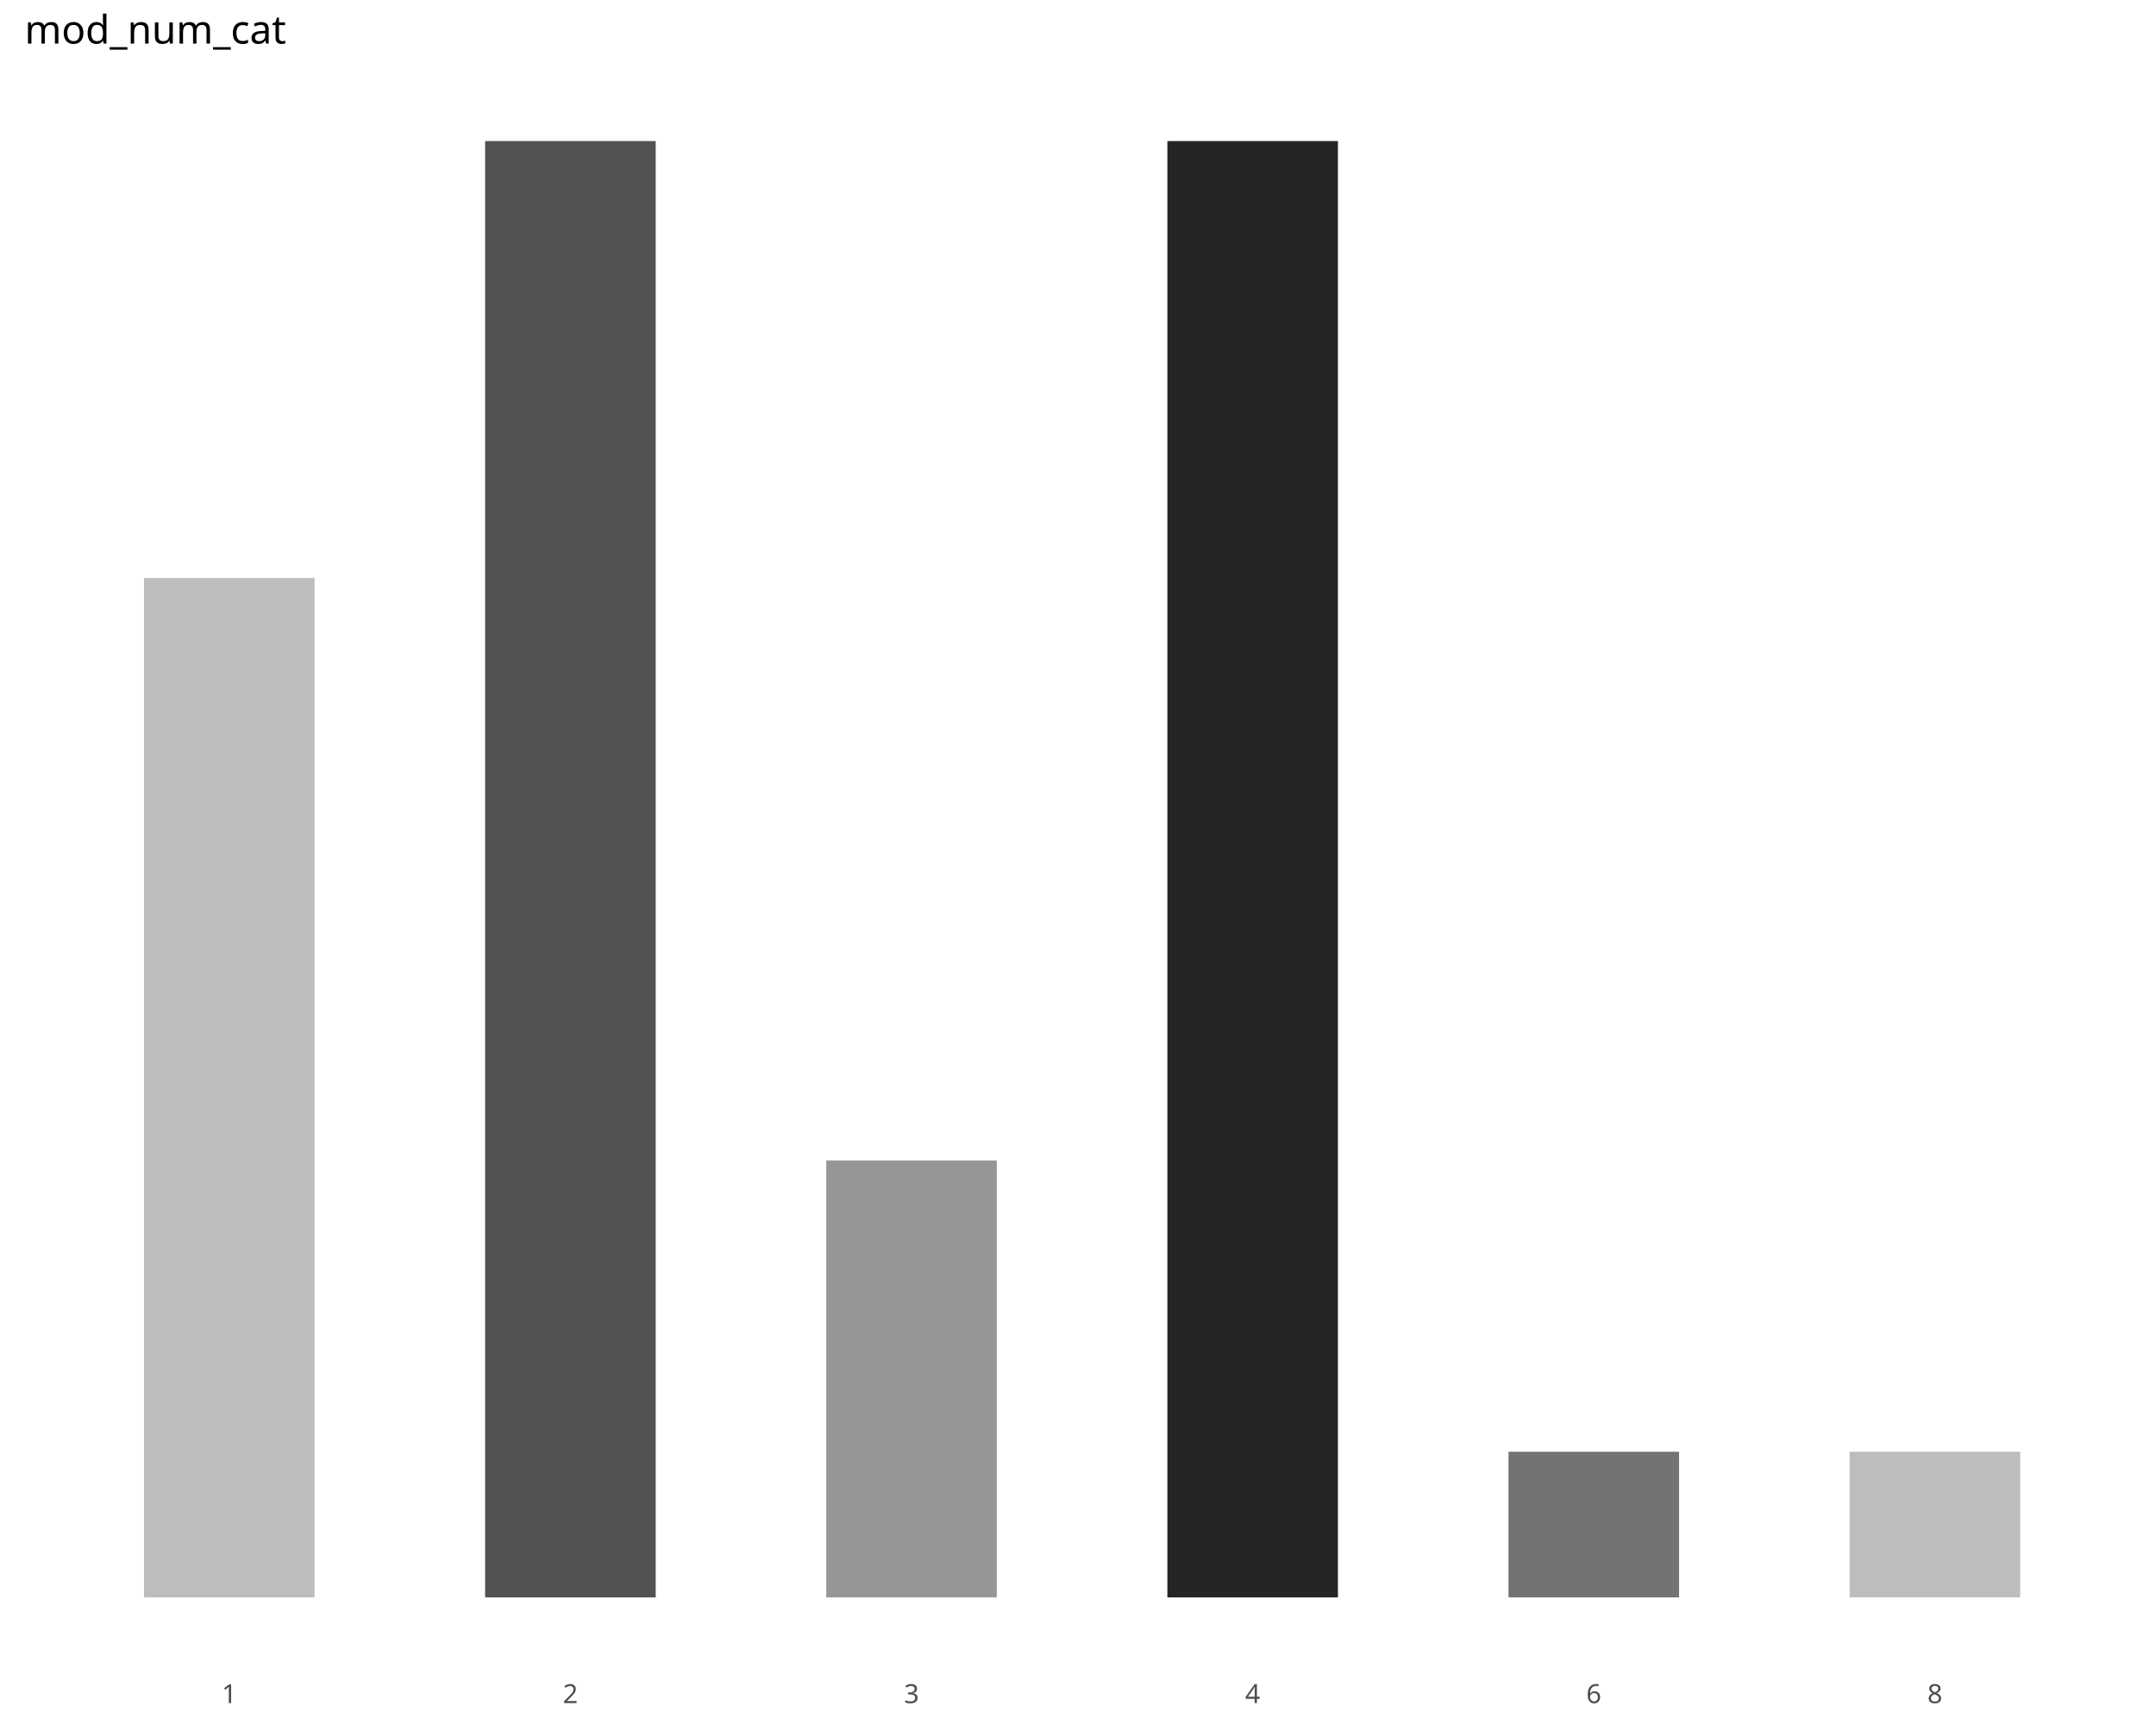
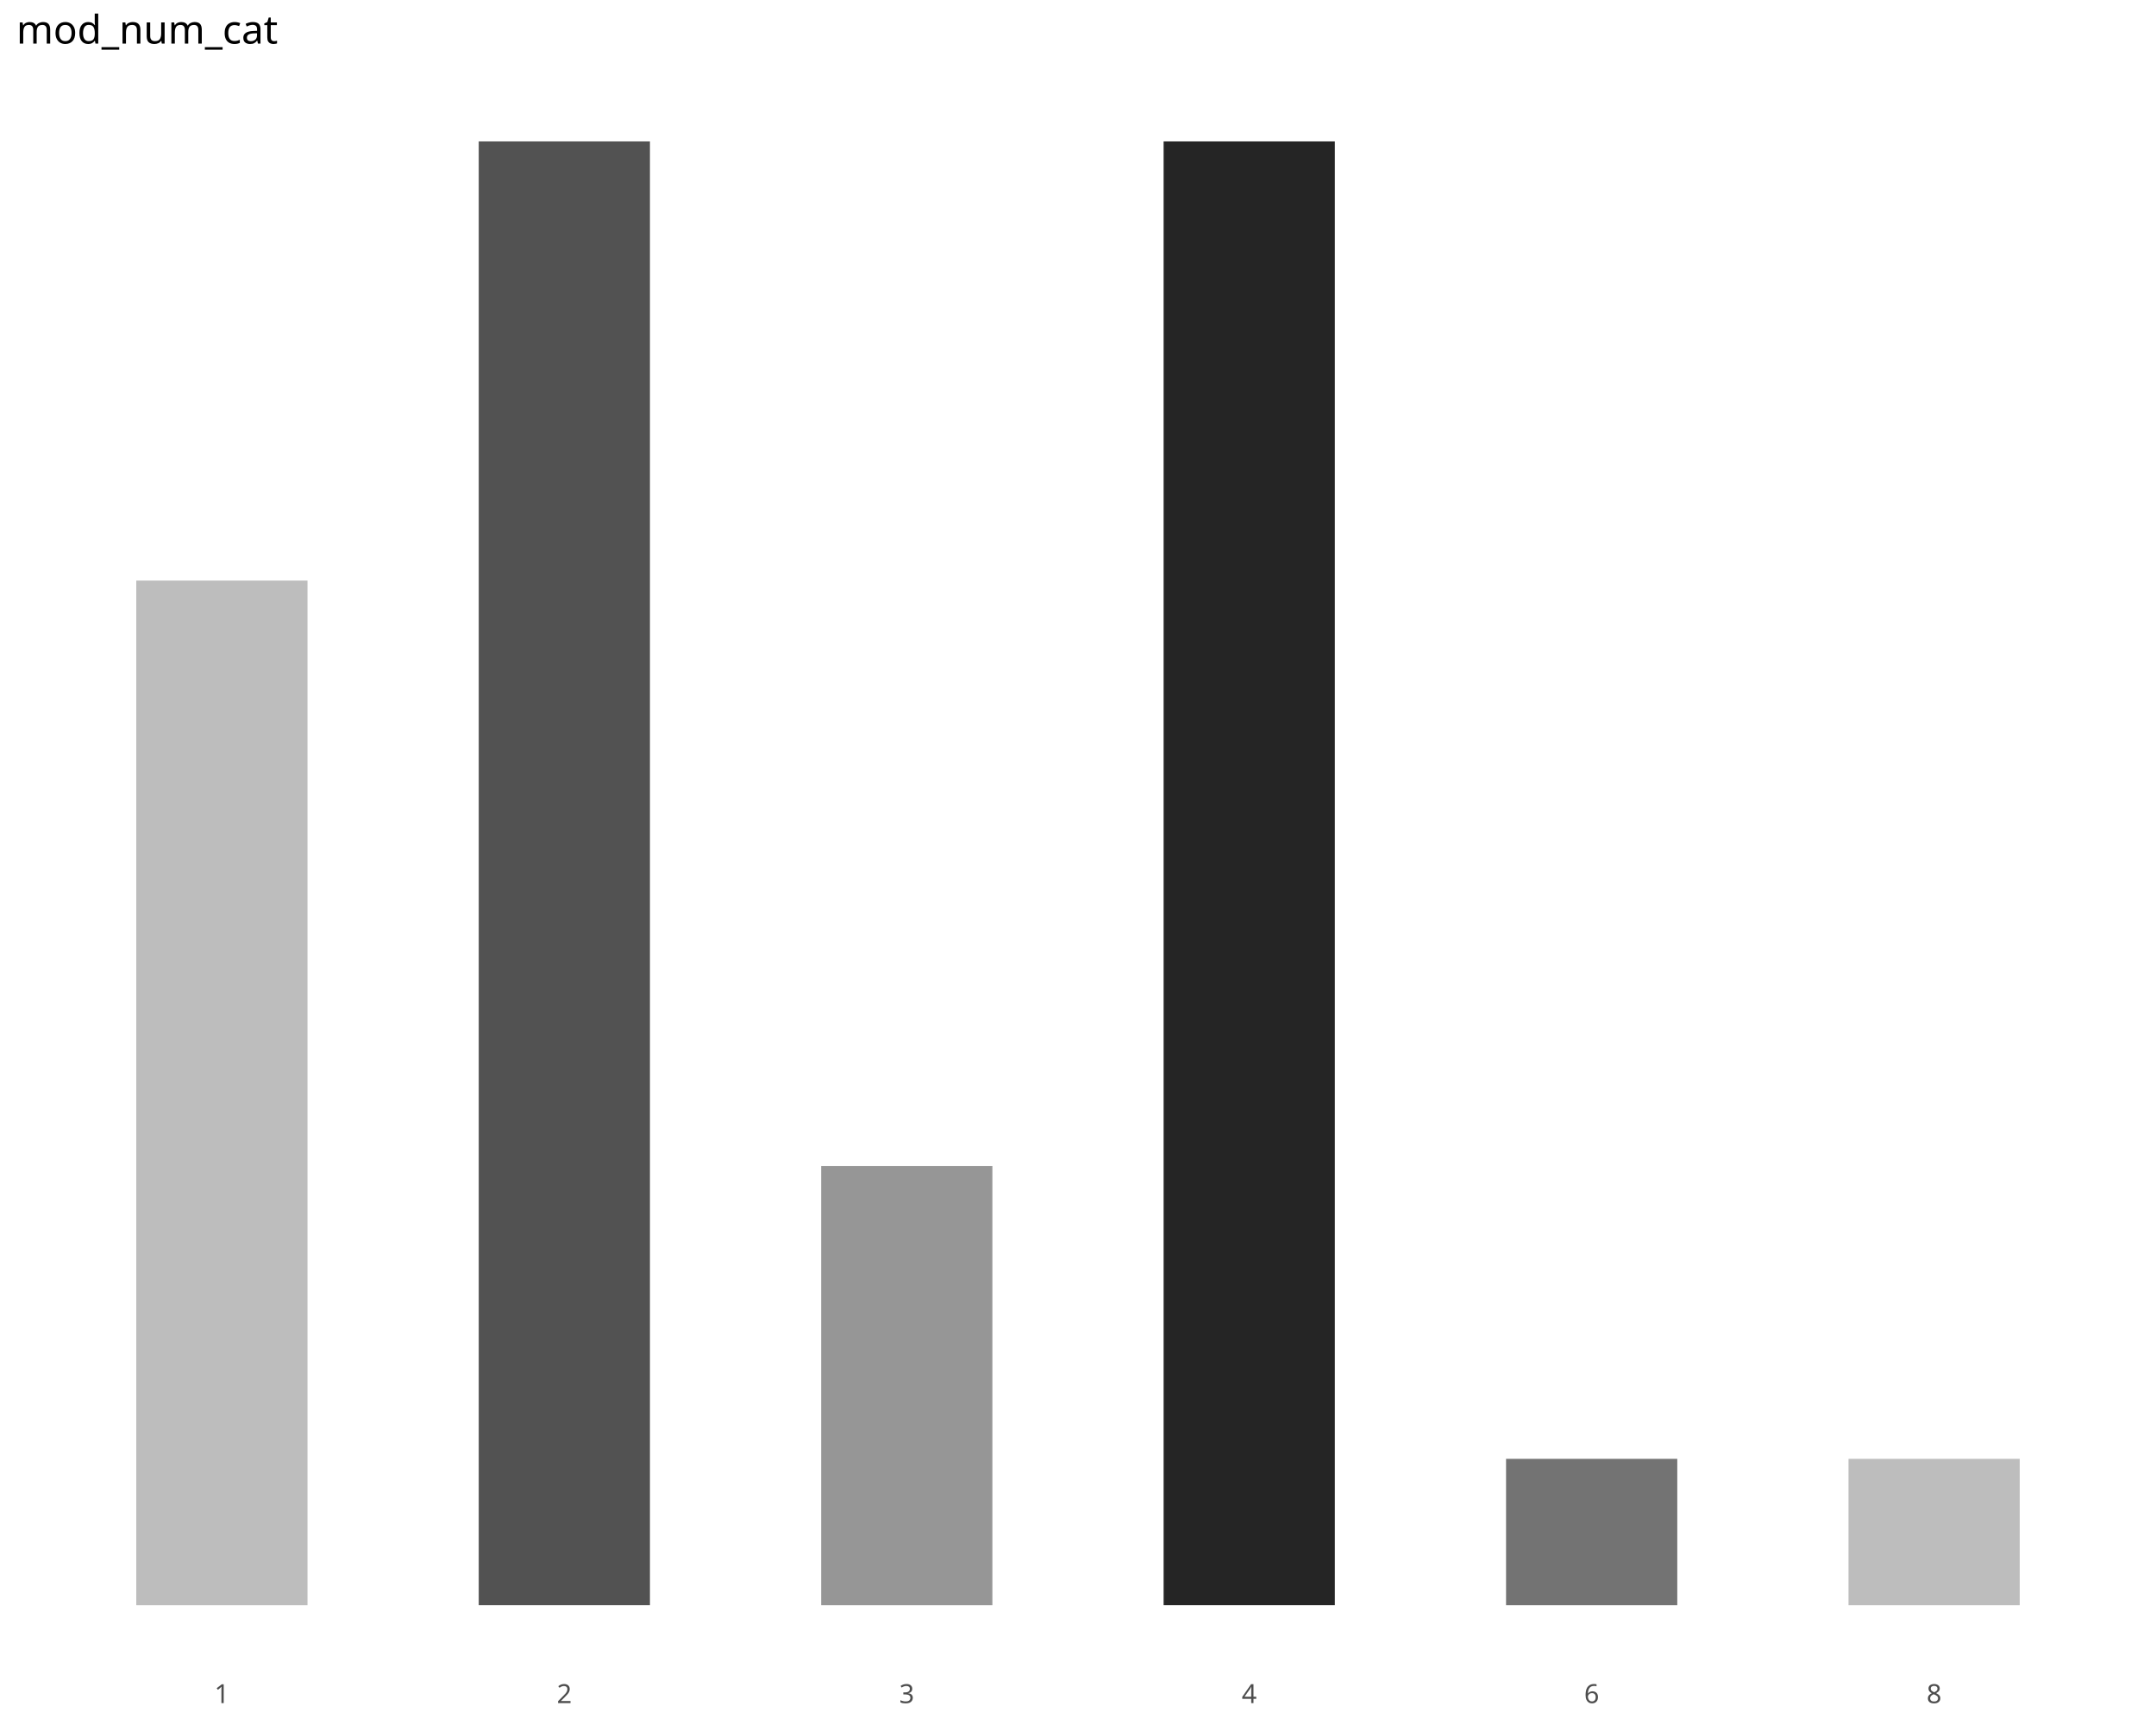
<svg xmlns="http://www.w3.org/2000/svg" class="svglite" data-engine-version="2.0" width="720.00pt" height="576.00pt" viewBox="0 0 720.00 576.00">
  <defs>
    <style type="text/css">
    .svglite line, .svglite polyline, .svglite polygon, .svglite path, .svglite rect, .svglite circle {
      fill: none;
      stroke: #000000;
      stroke-linecap: round;
      stroke-linejoin: round;
      stroke-miterlimit: 10.00;
    }
  </style>
  </defs>
  <rect width="100%" height="100%" style="stroke: none; fill: #FFFFFF;" />
  <defs>
    <clipPath id="cpMC4wMHw3MjAuMDB8MC4wMHw1NzYuMDA=">
      <rect x="0.00" y="0.00" width="720.00" height="576.00" />
    </clipPath>
  </defs>
  <g clip-path="url(#cpMC4wMHw3MjAuMDB8MC4wMHw1NzYuMDA=)">
    <rect x="0.00" y="0.00" width="720.00" height="576.00" style="stroke-width: 1.07; stroke: #FFFFFF; fill: #FFFFFF;" />
  </g>
  <defs>
-     <clipPath id="cpOC4yMnw3MTQuNTJ8MjIuNzh8NTU3Ljcx">
-       <rect x="8.22" y="22.78" width="706.30" height="534.92" />
+     <clipPath id="cpNS40OHw3MTQuNTJ8MjIuNzh8NTYwLjQ1">
+       <rect x="5.48" y="22.78" width="709.04" height="537.66" />
    </clipPath>
  </defs>
-   <g clip-path="url(#cpOC4yMnw3MTQuNTJ8MjIuNzh8NTU3Ljcx)">
-     <rect x="48.09" y="192.99" width="56.96" height="340.41" style="stroke-width: 1.07; stroke: none; stroke-linecap: butt; stroke-linejoin: miter; fill: #BDBDBD;" />
-     <rect x="162.01" y="47.10" width="56.96" height="486.29" style="stroke-width: 1.07; stroke: none; stroke-linecap: butt; stroke-linejoin: miter; fill: #525252;" />
-     <rect x="275.93" y="387.50" width="56.96" height="145.89" style="stroke-width: 1.07; stroke: none; stroke-linecap: butt; stroke-linejoin: miter; fill: #969696;" />
-     <rect x="389.85" y="47.10" width="56.96" height="486.29" style="stroke-width: 1.07; stroke: none; stroke-linecap: butt; stroke-linejoin: miter; fill: #252525;" />
-     <rect x="503.77" y="484.76" width="56.96" height="48.63" style="stroke-width: 1.07; stroke: none; stroke-linecap: butt; stroke-linejoin: miter; fill: #737373;" />
-     <rect x="617.69" y="484.76" width="56.96" height="48.63" style="stroke-width: 1.07; stroke: none; stroke-linecap: butt; stroke-linejoin: miter; fill: #BDBDBD;" />
+   <g clip-path="url(#cpNS40OHw3MTQuNTJ8MjIuNzh8NTYwLjQ1)">
+     <rect x="45.51" y="193.86" width="57.18" height="342.15" style="stroke-width: 1.07; stroke: none; stroke-linecap: butt; stroke-linejoin: miter; fill: #BDBDBD;" />
+     <rect x="159.87" y="47.22" width="57.18" height="488.78" style="stroke-width: 1.07; stroke: none; stroke-linecap: butt; stroke-linejoin: miter; fill: #525252;" />
+     <rect x="274.23" y="389.37" width="57.18" height="146.64" style="stroke-width: 1.07; stroke: none; stroke-linecap: butt; stroke-linejoin: miter; fill: #969696;" />
+     <rect x="388.59" y="47.22" width="57.18" height="488.78" style="stroke-width: 1.07; stroke: none; stroke-linecap: butt; stroke-linejoin: miter; fill: #252525;" />
+     <rect x="502.95" y="487.13" width="57.18" height="48.88" style="stroke-width: 1.07; stroke: none; stroke-linecap: butt; stroke-linejoin: miter; fill: #737373;" />
+     <rect x="617.31" y="487.13" width="57.18" height="48.88" style="stroke-width: 1.07; stroke: none; stroke-linecap: butt; stroke-linejoin: miter; fill: #BDBDBD;" />
  </g>
  <g clip-path="url(#cpMC4wMHw3MjAuMDB8MC4wMHw1NzYuMDA=)">
-     <text x="76.57" y="568.69" text-anchor="middle" style="font-size: 8.80px; fill: #4D4D4D; font-family: sans;" textLength="4.89px" lengthAdjust="spacingAndGlyphs">1</text>
-     <text x="190.49" y="568.69" text-anchor="middle" style="font-size: 8.80px; fill: #4D4D4D; font-family: sans;" textLength="4.89px" lengthAdjust="spacingAndGlyphs">2</text>
-     <text x="304.41" y="568.69" text-anchor="middle" style="font-size: 8.80px; fill: #4D4D4D; font-family: sans;" textLength="4.89px" lengthAdjust="spacingAndGlyphs">3</text>
-     <text x="418.33" y="568.69" text-anchor="middle" style="font-size: 8.80px; fill: #4D4D4D; font-family: sans;" textLength="4.89px" lengthAdjust="spacingAndGlyphs">4</text>
-     <text x="532.25" y="568.69" text-anchor="middle" style="font-size: 8.80px; fill: #4D4D4D; font-family: sans;" textLength="4.89px" lengthAdjust="spacingAndGlyphs">6</text>
-     <text x="646.17" y="568.69" text-anchor="middle" style="font-size: 8.80px; fill: #4D4D4D; font-family: sans;" textLength="4.89px" lengthAdjust="spacingAndGlyphs">8</text>
-     <text x="8.22" y="14.56" style="font-size: 13.20px; font-family: sans;" textLength="83.67px" lengthAdjust="spacingAndGlyphs">mod_num_cat</text>
+     <text x="74.10" y="568.69" text-anchor="middle" style="font-size: 8.80px; fill: #4D4D4D; font-family: sans;" textLength="4.89px" lengthAdjust="spacingAndGlyphs">1</text>
+     <text x="188.46" y="568.69" text-anchor="middle" style="font-size: 8.80px; fill: #4D4D4D; font-family: sans;" textLength="4.89px" lengthAdjust="spacingAndGlyphs">2</text>
+     <text x="302.82" y="568.69" text-anchor="middle" style="font-size: 8.80px; fill: #4D4D4D; font-family: sans;" textLength="4.89px" lengthAdjust="spacingAndGlyphs">3</text>
+     <text x="417.18" y="568.69" text-anchor="middle" style="font-size: 8.80px; fill: #4D4D4D; font-family: sans;" textLength="4.89px" lengthAdjust="spacingAndGlyphs">4</text>
+     <text x="531.54" y="568.69" text-anchor="middle" style="font-size: 8.80px; fill: #4D4D4D; font-family: sans;" textLength="4.89px" lengthAdjust="spacingAndGlyphs">6</text>
+     <text x="645.90" y="568.69" text-anchor="middle" style="font-size: 8.80px; fill: #4D4D4D; font-family: sans;" textLength="4.89px" lengthAdjust="spacingAndGlyphs">8</text>
+     <text x="5.48" y="14.56" style="font-size: 13.20px; font-family: sans;" textLength="83.67px" lengthAdjust="spacingAndGlyphs">mod_num_cat</text>
  </g>
</svg>
